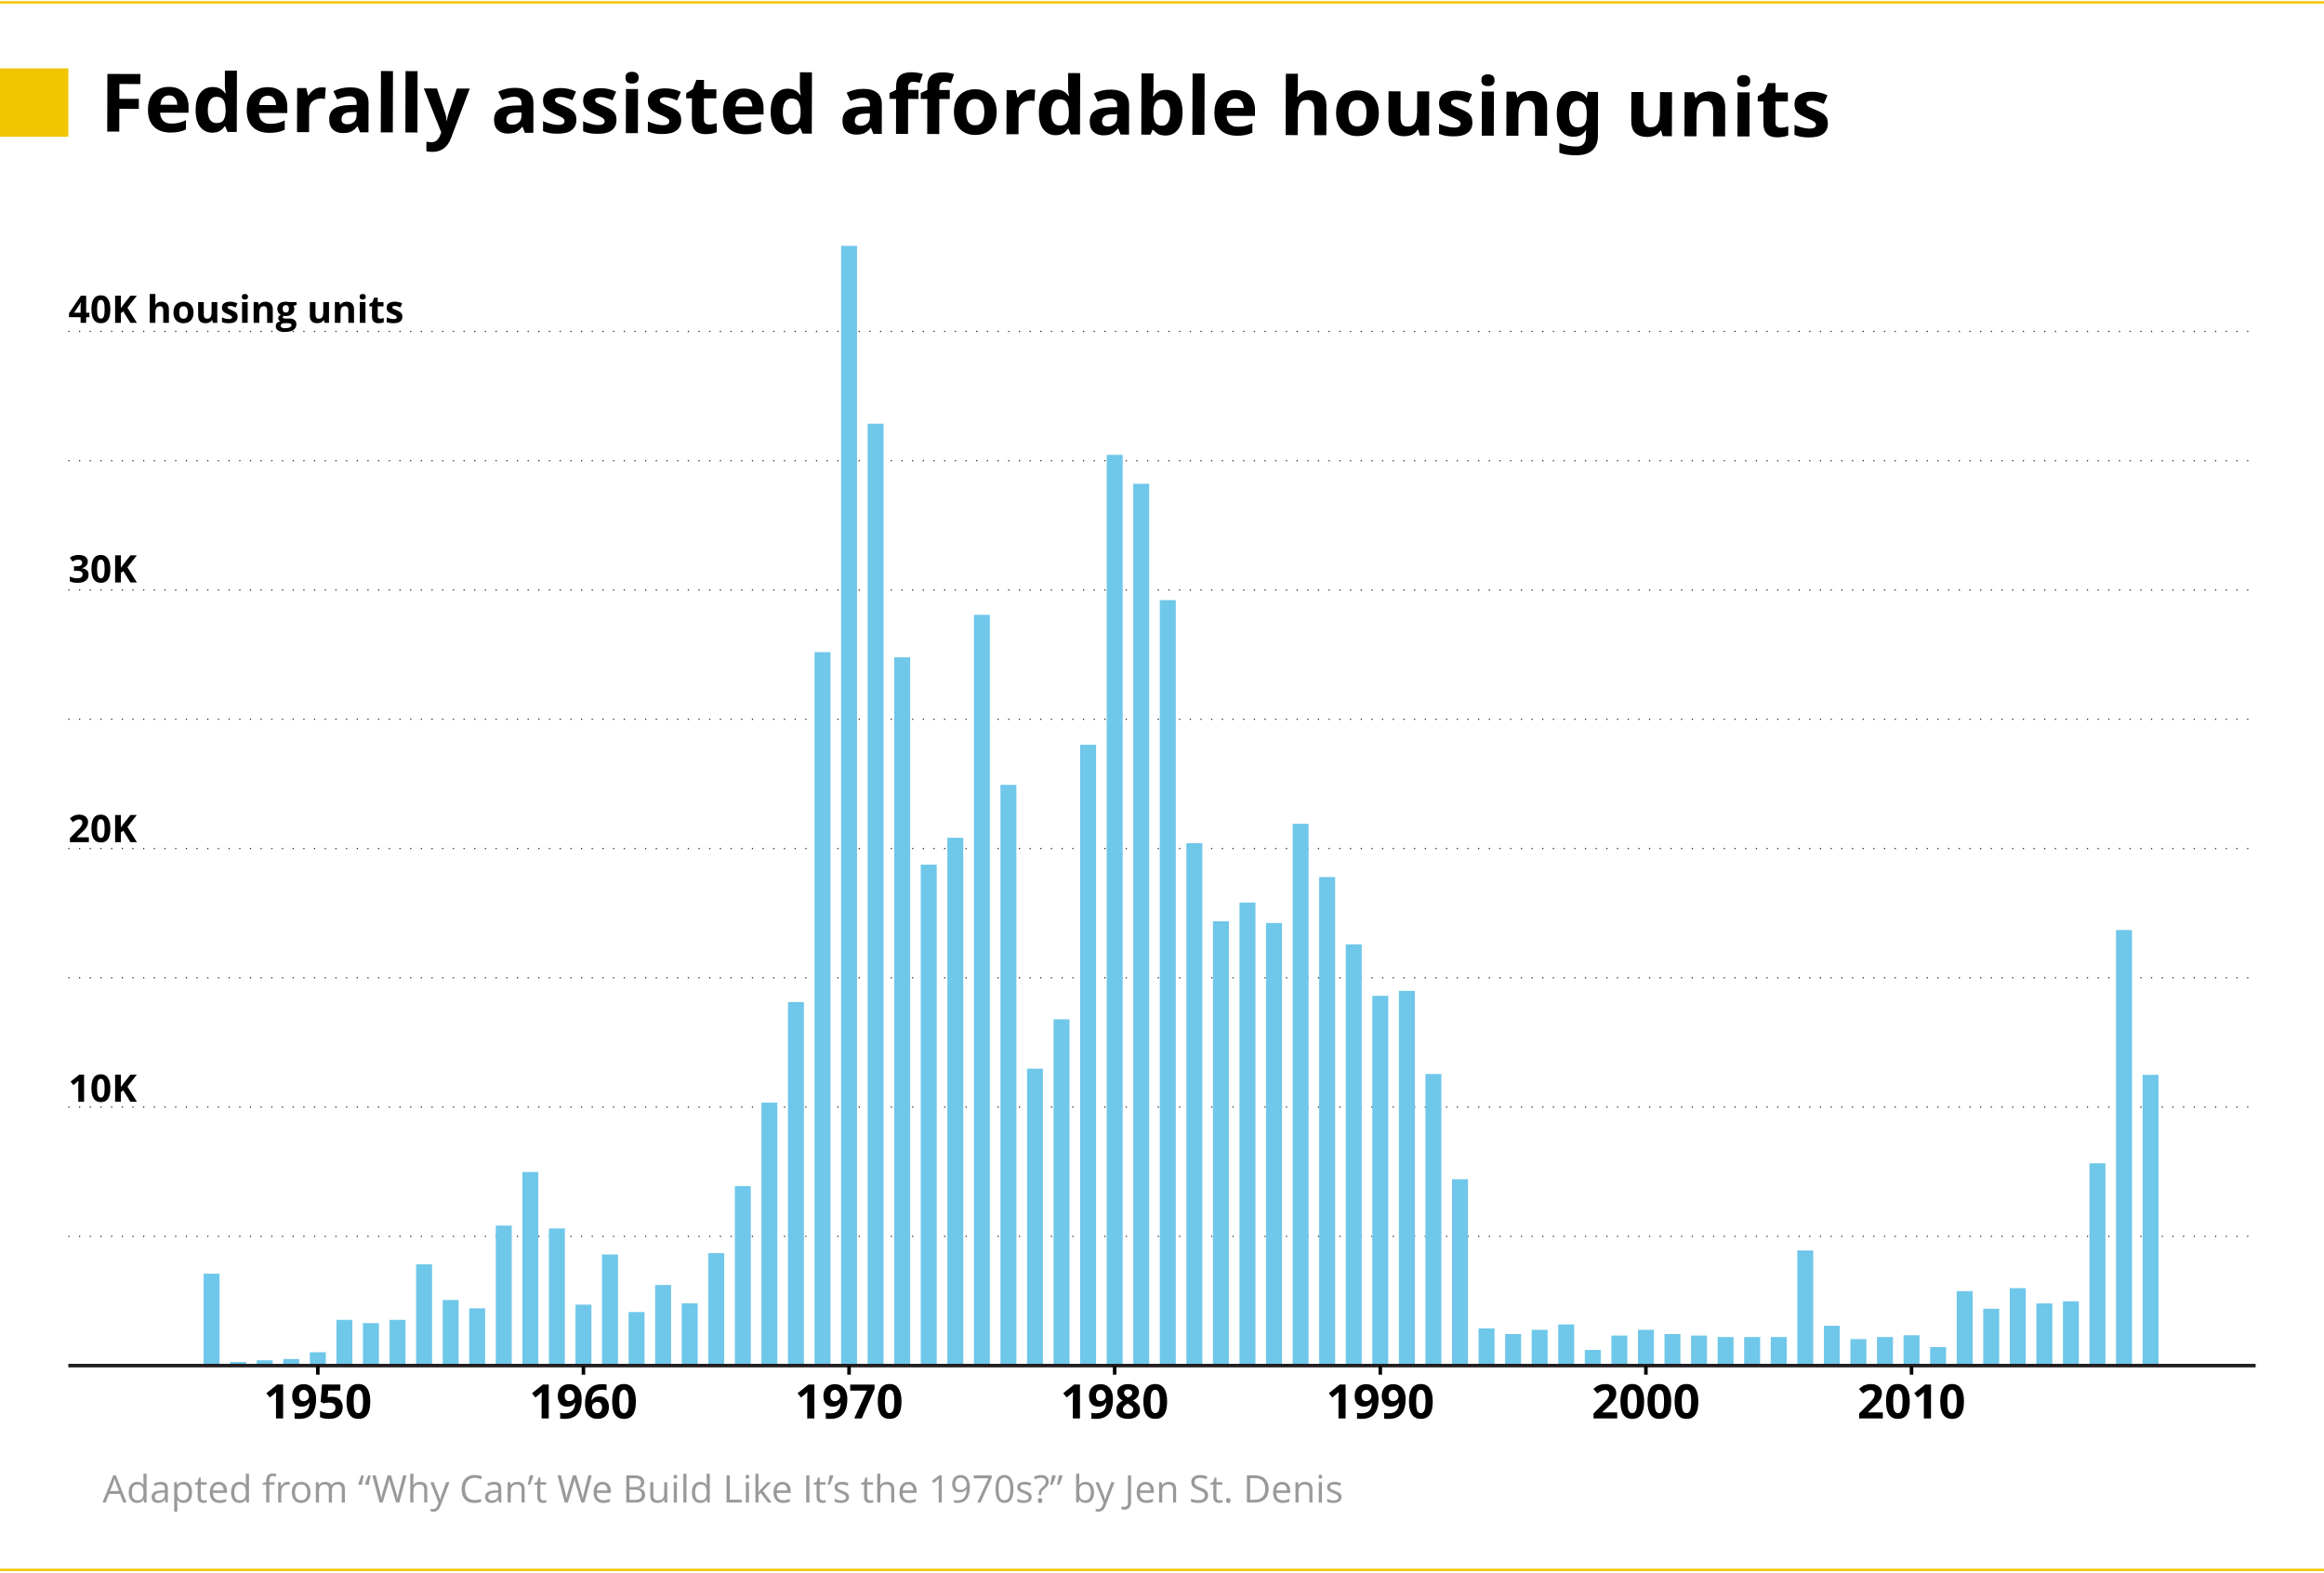
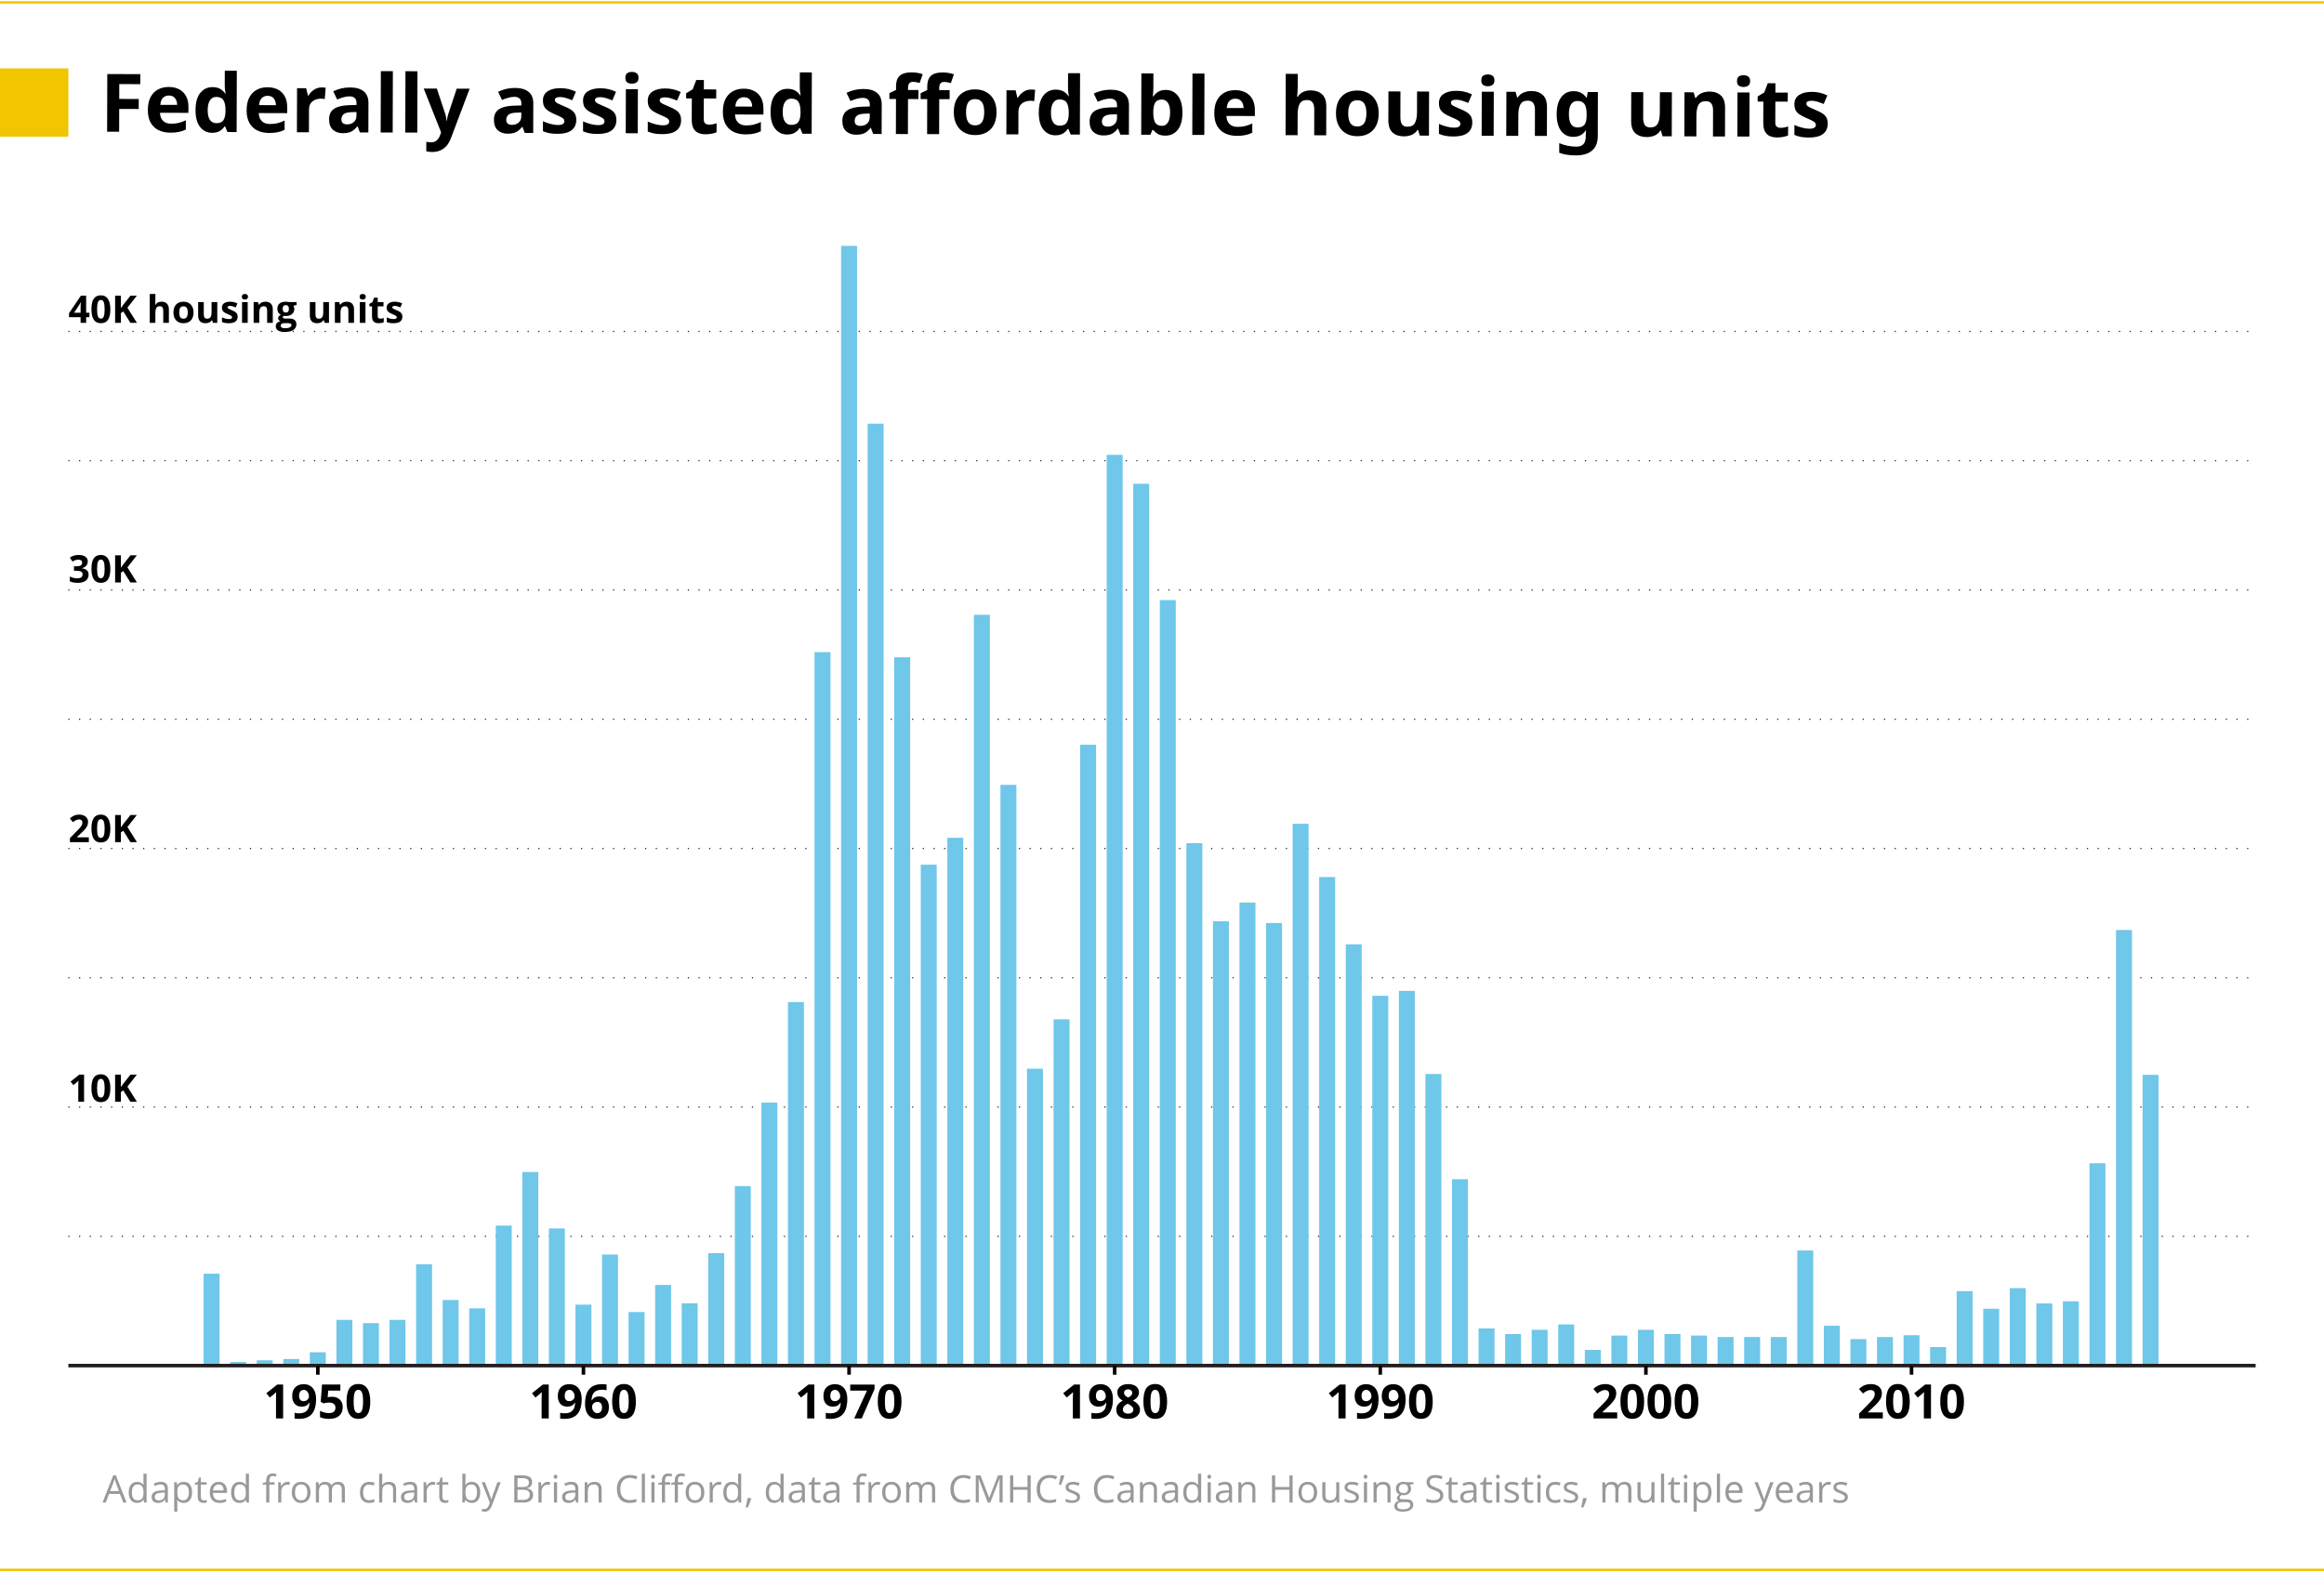
<svg xmlns="http://www.w3.org/2000/svg" id="Layer_1" data-name="Layer 1" width="6.8in" height="4.6in" viewBox="0 0 489.6 331.2">
  <g>
    <line x1="14.4" y1="260.44" x2="475.2" y2="260.44" fill="none" stroke="#231f20" stroke-dasharray=".25 2" stroke-width=".25" />
    <line x1="14.4" y1="233.208" x2="475.2" y2="233.208" fill="none" stroke="#231f20" stroke-dasharray=".25 2" stroke-width=".25" />
    <line x1="14.4" y1="205.977" x2="475.2" y2="205.977" fill="none" stroke="#231f20" stroke-dasharray=".25 2" stroke-width=".25" />
    <line x1="14.4" y1="178.745" x2="475.2" y2="178.745" fill="none" stroke="#231f20" stroke-dasharray=".25 2" stroke-width=".25" />
    <line x1="14.4" y1="151.513" x2="475.2" y2="151.513" fill="none" stroke="#231f20" stroke-dasharray=".25 2" stroke-width=".25" />
    <line x1="14.4" y1="124.281" x2="475.2" y2="124.281" fill="none" stroke="#231f20" stroke-dasharray=".25 2" stroke-width=".25" />
    <line x1="14.4" y1="97.049" x2="475.2" y2="97.049" fill="none" stroke="#231f20" stroke-dasharray=".25 2" stroke-width=".25" />
    <line x1="14.4" y1="69.817" x2="475.2" y2="69.817" fill="none" stroke="#231f20" stroke-dasharray=".25 2" stroke-width=".25" />
  </g>
  <g>
    <rect x="42.895" y="268.313" width="3.359" height="19.392" fill="#6fc7e9" />
    <rect x="48.491" y="286.908" width="3.359" height=".797" fill="#6fc7e9" />
    <rect x="54.087" y="286.556" width="3.359" height="1.149" fill="#6fc7e9" />
    <rect x="59.682" y="286.287" width="3.359" height="1.419" fill="#6fc7e9" />
    <rect x="65.278" y="284.856" width="3.359" height="2.849" fill="#6fc7e9" />
    <rect x="70.874" y="278.04" width="3.359" height="9.665" fill="#6fc7e9" />
    <rect x="76.47" y="278.726" width="3.359" height="8.98" fill="#6fc7e9" />
    <rect x="82.065" y="278.04" width="3.359" height="9.665" fill="#6fc7e9" />
    <rect x="87.661" y="266.333" width="3.359" height="21.373" fill="#6fc7e9" />
    <rect x="93.257" y="273.858" width="3.359" height="13.847" fill="#6fc7e9" />
    <rect x="98.853" y="275.609" width="3.359" height="12.096" fill="#6fc7e9" />
    <rect x="104.448" y="258.172" width="3.359" height="29.533" fill="#6fc7e9" />
    <rect x="110.044" y="246.886" width="3.359" height="40.819" fill="#6fc7e9" />
    <rect x="115.64" y="258.78" width="3.359" height="28.926" fill="#6fc7e9" />
    <rect x="121.236" y="274.831" width="3.359" height="12.874" fill="#6fc7e9" />
    <rect x="126.831" y="264.274" width="3.359" height="23.431" fill="#6fc7e9" />
    <rect x="132.427" y="276.39" width="3.359" height="11.315" fill="#6fc7e9" />
    <rect x="138.023" y="270.686" width="3.359" height="17.019" fill="#6fc7e9" />
    <rect x="143.619" y="274.546" width="3.359" height="13.159" fill="#6fc7e9" />
    <rect x="149.214" y="263.986" width="3.359" height="23.719" fill="#6fc7e9" />
    <rect x="154.81" y="249.858" width="3.359" height="37.847" fill="#6fc7e9" />
    <rect x="177.193" y="51.795" width="3.359" height="235.91" fill="#6fc7e9" />
    <rect x="182.789" y="89.249" width="3.359" height="198.456" fill="#6fc7e9" />
    <rect x="188.385" y="138.467" width="3.359" height="149.238" fill="#6fc7e9" />
    <rect x="193.98" y="182.149" width="3.359" height="105.556" fill="#6fc7e9" />
    <rect x="199.576" y="176.486" width="3.359" height="111.22" fill="#6fc7e9" />
    <rect x="205.172" y="129.513" width="3.359" height="158.192" fill="#6fc7e9" />
    <rect x="210.767" y="165.336" width="3.359" height="122.369" fill="#6fc7e9" />
    <rect x="216.363" y="225.126" width="3.359" height="62.58" fill="#6fc7e9" />
    <rect x="221.959" y="214.721" width="3.359" height="72.984" fill="#6fc7e9" />
    <rect x="227.555" y="156.887" width="3.359" height="130.818" fill="#6fc7e9" />
    <rect x="233.15" y="95.817" width="3.359" height="191.888" fill="#6fc7e9" />
    <rect x="238.746" y="101.908" width="3.359" height="185.797" fill="#6fc7e9" />
    <rect x="244.342" y="126.417" width="3.359" height="161.288" fill="#6fc7e9" />
    <rect x="249.938" y="177.615" width="3.359" height="110.09" fill="#6fc7e9" />
    <rect x="255.533" y="194.078" width="3.359" height="93.627" fill="#6fc7e9" />
    <rect x="261.129" y="190.126" width="3.359" height="97.58" fill="#6fc7e9" />
    <rect x="266.725" y="194.444" width="3.359" height="93.261" fill="#6fc7e9" />
    <rect x="272.321" y="173.536" width="3.359" height="114.169" fill="#6fc7e9" />
    <rect x="277.916" y="184.756" width="3.359" height="102.949" fill="#6fc7e9" />
    <rect x="283.512" y="198.933" width="3.359" height="88.772" fill="#6fc7e9" />
    <rect x="289.108" y="209.772" width="3.359" height="77.933" fill="#6fc7e9" />
    <rect x="294.704" y="208.731" width="3.359" height="78.974" fill="#6fc7e9" />
    <rect x="300.299" y="226.244" width="3.359" height="61.461" fill="#6fc7e9" />
    <rect x="305.895" y="248.409" width="3.359" height="39.296" fill="#6fc7e9" />
    <rect x="311.491" y="279.835" width="3.359" height="7.87" fill="#6fc7e9" />
    <rect x="317.087" y="281.028" width="3.359" height="6.677" fill="#6fc7e9" />
    <rect x="322.682" y="280.133" width="3.359" height="7.573" fill="#6fc7e9" />
    <rect x="328.278" y="279" width="3.359" height="8.705" fill="#6fc7e9" />
    <rect x="333.874" y="284.367" width="3.359" height="3.339" fill="#6fc7e9" />
    <rect x="339.47" y="281.345" width="3.359" height="6.36" fill="#6fc7e9" />
    <rect x="345.065" y="280.133" width="3.359" height="7.573" fill="#6fc7e9" />
    <rect x="350.661" y="281.028" width="3.359" height="6.677" fill="#6fc7e9" />
    <rect x="356.257" y="281.345" width="3.359" height="6.36" fill="#6fc7e9" />
    <rect x="361.853" y="281.653" width="3.359" height="6.053" fill="#6fc7e9" />
    <rect x="367.448" y="281.653" width="3.359" height="6.053" fill="#6fc7e9" />
    <rect x="373.044" y="281.653" width="3.359" height="6.053" fill="#6fc7e9" />
    <rect x="378.64" y="263.425" width="3.359" height="24.28" fill="#6fc7e9" />
    <rect x="384.235" y="279.282" width="3.359" height="8.424" fill="#6fc7e9" />
    <rect x="389.831" y="282.094" width="3.359" height="5.611" fill="#6fc7e9" />
    <rect x="395.427" y="281.653" width="3.359" height="6.053" fill="#6fc7e9" />
    <rect x="401.023" y="281.276" width="3.359" height="6.429" fill="#6fc7e9" />
    <rect x="406.618" y="283.77" width="3.359" height="3.935" fill="#6fc7e9" />
    <rect x="412.214" y="271.988" width="3.359" height="15.717" fill="#6fc7e9" />
    <rect x="423.406" y="271.353" width="3.359" height="16.352" fill="#6fc7e9" />
    <rect x="417.81" y="275.697" width="3.359" height="12.009" fill="#6fc7e9" />
    <rect x="429.001" y="274.574" width="3.359" height="13.131" fill="#6fc7e9" />
    <rect x="434.597" y="274.127" width="3.359" height="13.578" fill="#6fc7e9" />
    <rect x="440.193" y="245.045" width="3.359" height="42.66" fill="#6fc7e9" />
    <rect x="445.789" y="195.907" width="3.359" height="91.798" fill="#6fc7e9" />
    <rect x="451.384" y="226.422" width="3.359" height="61.283" fill="#6fc7e9" />
    <rect x="160.406" y="232.273" width="3.359" height="55.432" fill="#6fc7e9" />
    <rect x="166.002" y="211.088" width="3.359" height="76.617" fill="#6fc7e9" />
    <rect x="171.597" y="137.383" width="3.359" height="150.322" fill="#6fc7e9" />
  </g>
  <text transform="translate(55.522 298.8)" font-family="OpenSans-Bold, 'Open Sans'" font-size="10" font-weight="700">
    <tspan x="0" y="0">1950</tspan>
  </text>
  <text transform="translate(14.4 232.095)" font-family="OpenSans-Bold, 'Open Sans'" font-size="8" font-weight="700">
    <tspan x="0" y="0">10K</tspan>
  </text>
  <text transform="translate(14.4 177.399)" font-family="OpenSans-Bold, 'Open Sans'" font-size="8" font-weight="700">
    <tspan x="0" y="0">20K</tspan>
  </text>
  <text transform="translate(14.4 122.703)" font-family="OpenSans-Bold, 'Open Sans'" font-size="8" font-weight="700">
    <tspan x="0" y="0">30K</tspan>
  </text>
  <text transform="translate(14.4 68.008)" font-family="OpenSans-Bold, 'Open Sans'" font-size="8" font-weight="700">
    <tspan x="0" y="0">40K housing units</tspan>
  </text>
  <text transform="translate(111.479 298.8)" font-family="OpenSans-Bold, 'Open Sans'" font-size="10" font-weight="700">
    <tspan x="0" y="0">1960</tspan>
  </text>
  <text transform="translate(167.436 298.8)" font-family="OpenSans-Bold, 'Open Sans'" font-size="10" font-weight="700">
    <tspan x="0" y="0">1970</tspan>
  </text>
  <text transform="translate(223.394 298.8)" font-family="OpenSans-Bold, 'Open Sans'" font-size="10" font-weight="700">
    <tspan x="0" y="0">1980</tspan>
  </text>
  <text transform="translate(279.352 298.8)" font-family="OpenSans-Bold, 'Open Sans'" font-size="10" font-weight="700">
    <tspan x="0" y="0">1990</tspan>
  </text>
  <text transform="translate(335.309 298.8)" font-family="OpenSans-Bold, 'Open Sans'" font-size="10" font-weight="700">
    <tspan x="0" y="0">2000</tspan>
  </text>
  <text transform="translate(391.267 298.8)" font-family="OpenSans-Bold, 'Open Sans'" font-size="10" font-weight="700">
    <tspan x="0" y="0">2010</tspan>
  </text>
  <line x1="14.4" y1="287.672" x2="475.2" y2="287.672" fill="none" stroke="#231f20" stroke-miterlimit="10" stroke-width=".75" />
  <line x1="66.958" y1="287.705" x2="66.958" y2="289.589" fill="none" stroke="#000" stroke-miterlimit="10" stroke-width=".75" />
  <line x1="122.915" y1="287.705" x2="122.915" y2="289.589" fill="none" stroke="#000" stroke-miterlimit="10" stroke-width=".75" />
  <line x1="178.872" y1="287.705" x2="178.872" y2="289.589" fill="none" stroke="#000" stroke-miterlimit="10" stroke-width=".75" />
  <line x1="234.83" y1="287.705" x2="234.83" y2="289.589" fill="none" stroke="#000" stroke-miterlimit="10" stroke-width=".75" />
  <line x1="290.787" y1="287.705" x2="290.787" y2="289.589" fill="none" stroke="#000" stroke-miterlimit="10" stroke-width=".75" />
  <line x1="346.745" y1="287.705" x2="346.745" y2="289.589" fill="none" stroke="#000" stroke-miterlimit="10" stroke-width=".75" />
  <line x1="402.702" y1="287.705" x2="402.702" y2="289.589" fill="none" stroke="#000" stroke-miterlimit="10" stroke-width=".75" />
  <g id="text49" isolation="isolate">
-     <text transform="translate(21.06 27.711) rotate(.17)" font-family="TradeGothicLT-Bold, 'TradeGothic LT Bold'" font-size="17" font-weight="700" isolation="isolate">
+     <text transform="translate(21.036 27.734) rotate(.17)" font-family="TradeGothicLT-Bold, 'TradeGothic LT Bold'" font-size="17" font-weight="700" isolation="isolate">
      <tspan x="0" y="0">Federally assisted affordable housing units</tspan>
    </text>
  </g>
  <g id="text51" isolation="isolate">
    <text transform="translate(21.6 316.52)" fill="#999" font-family="OpenSans, 'Open Sans'" font-size="8" isolation="isolate">
-       <tspan x="0" y="0">Adapted from “Why Can’t We Build Like It’s the 1970s?” by Jen St. Denis</tspan>
+       <tspan x="0" y="0">Adapted from chart by Brian Clifford, data from CMHC’s Canadian Housing Statistics, multiple years</tspan>
    </text>
  </g>
  <rect id="rect72" x="0" y="14.4" width="14.4" height="14.4" fill="#f1c500" />
  <path id="path37" d="M0,330.703h489.6" fill="none" stroke="#f1c500" stroke-miterlimit="2.25" stroke-width=".5" />
  <path id="path37-2" d="M0,.5h489.6" fill="none" stroke="#f1c500" stroke-miterlimit="2.25" stroke-width=".5" />
</svg>
